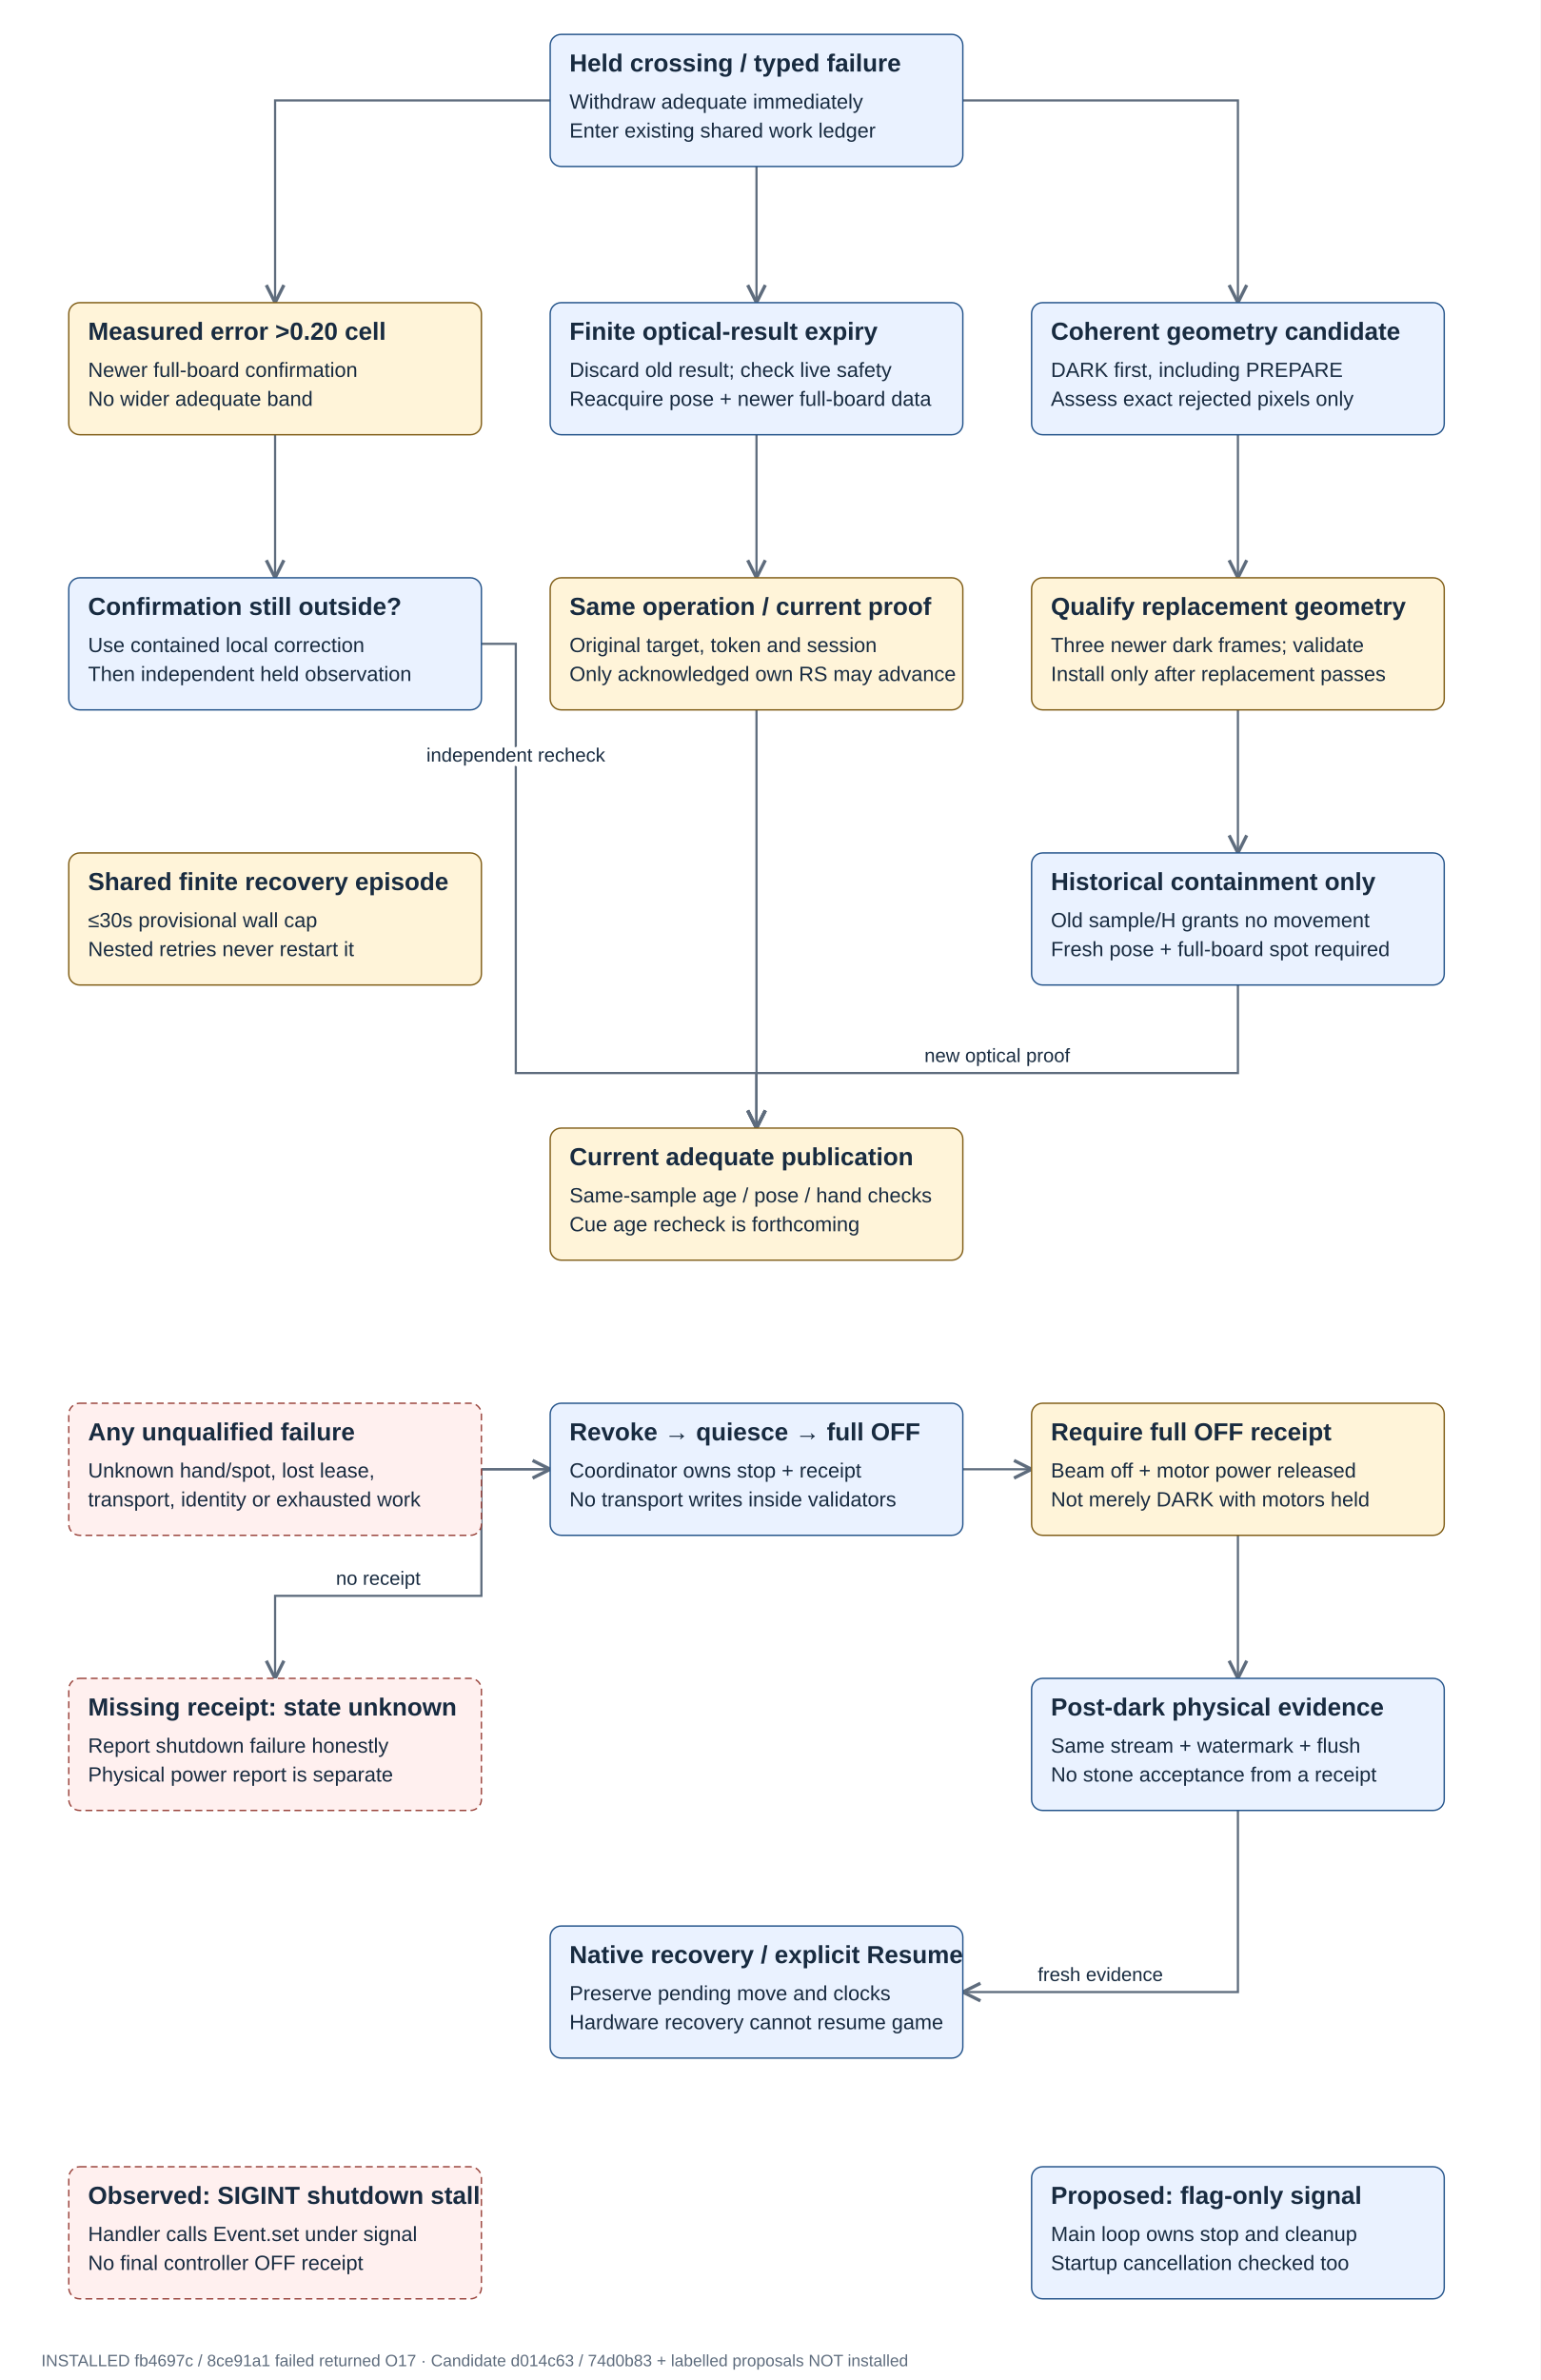
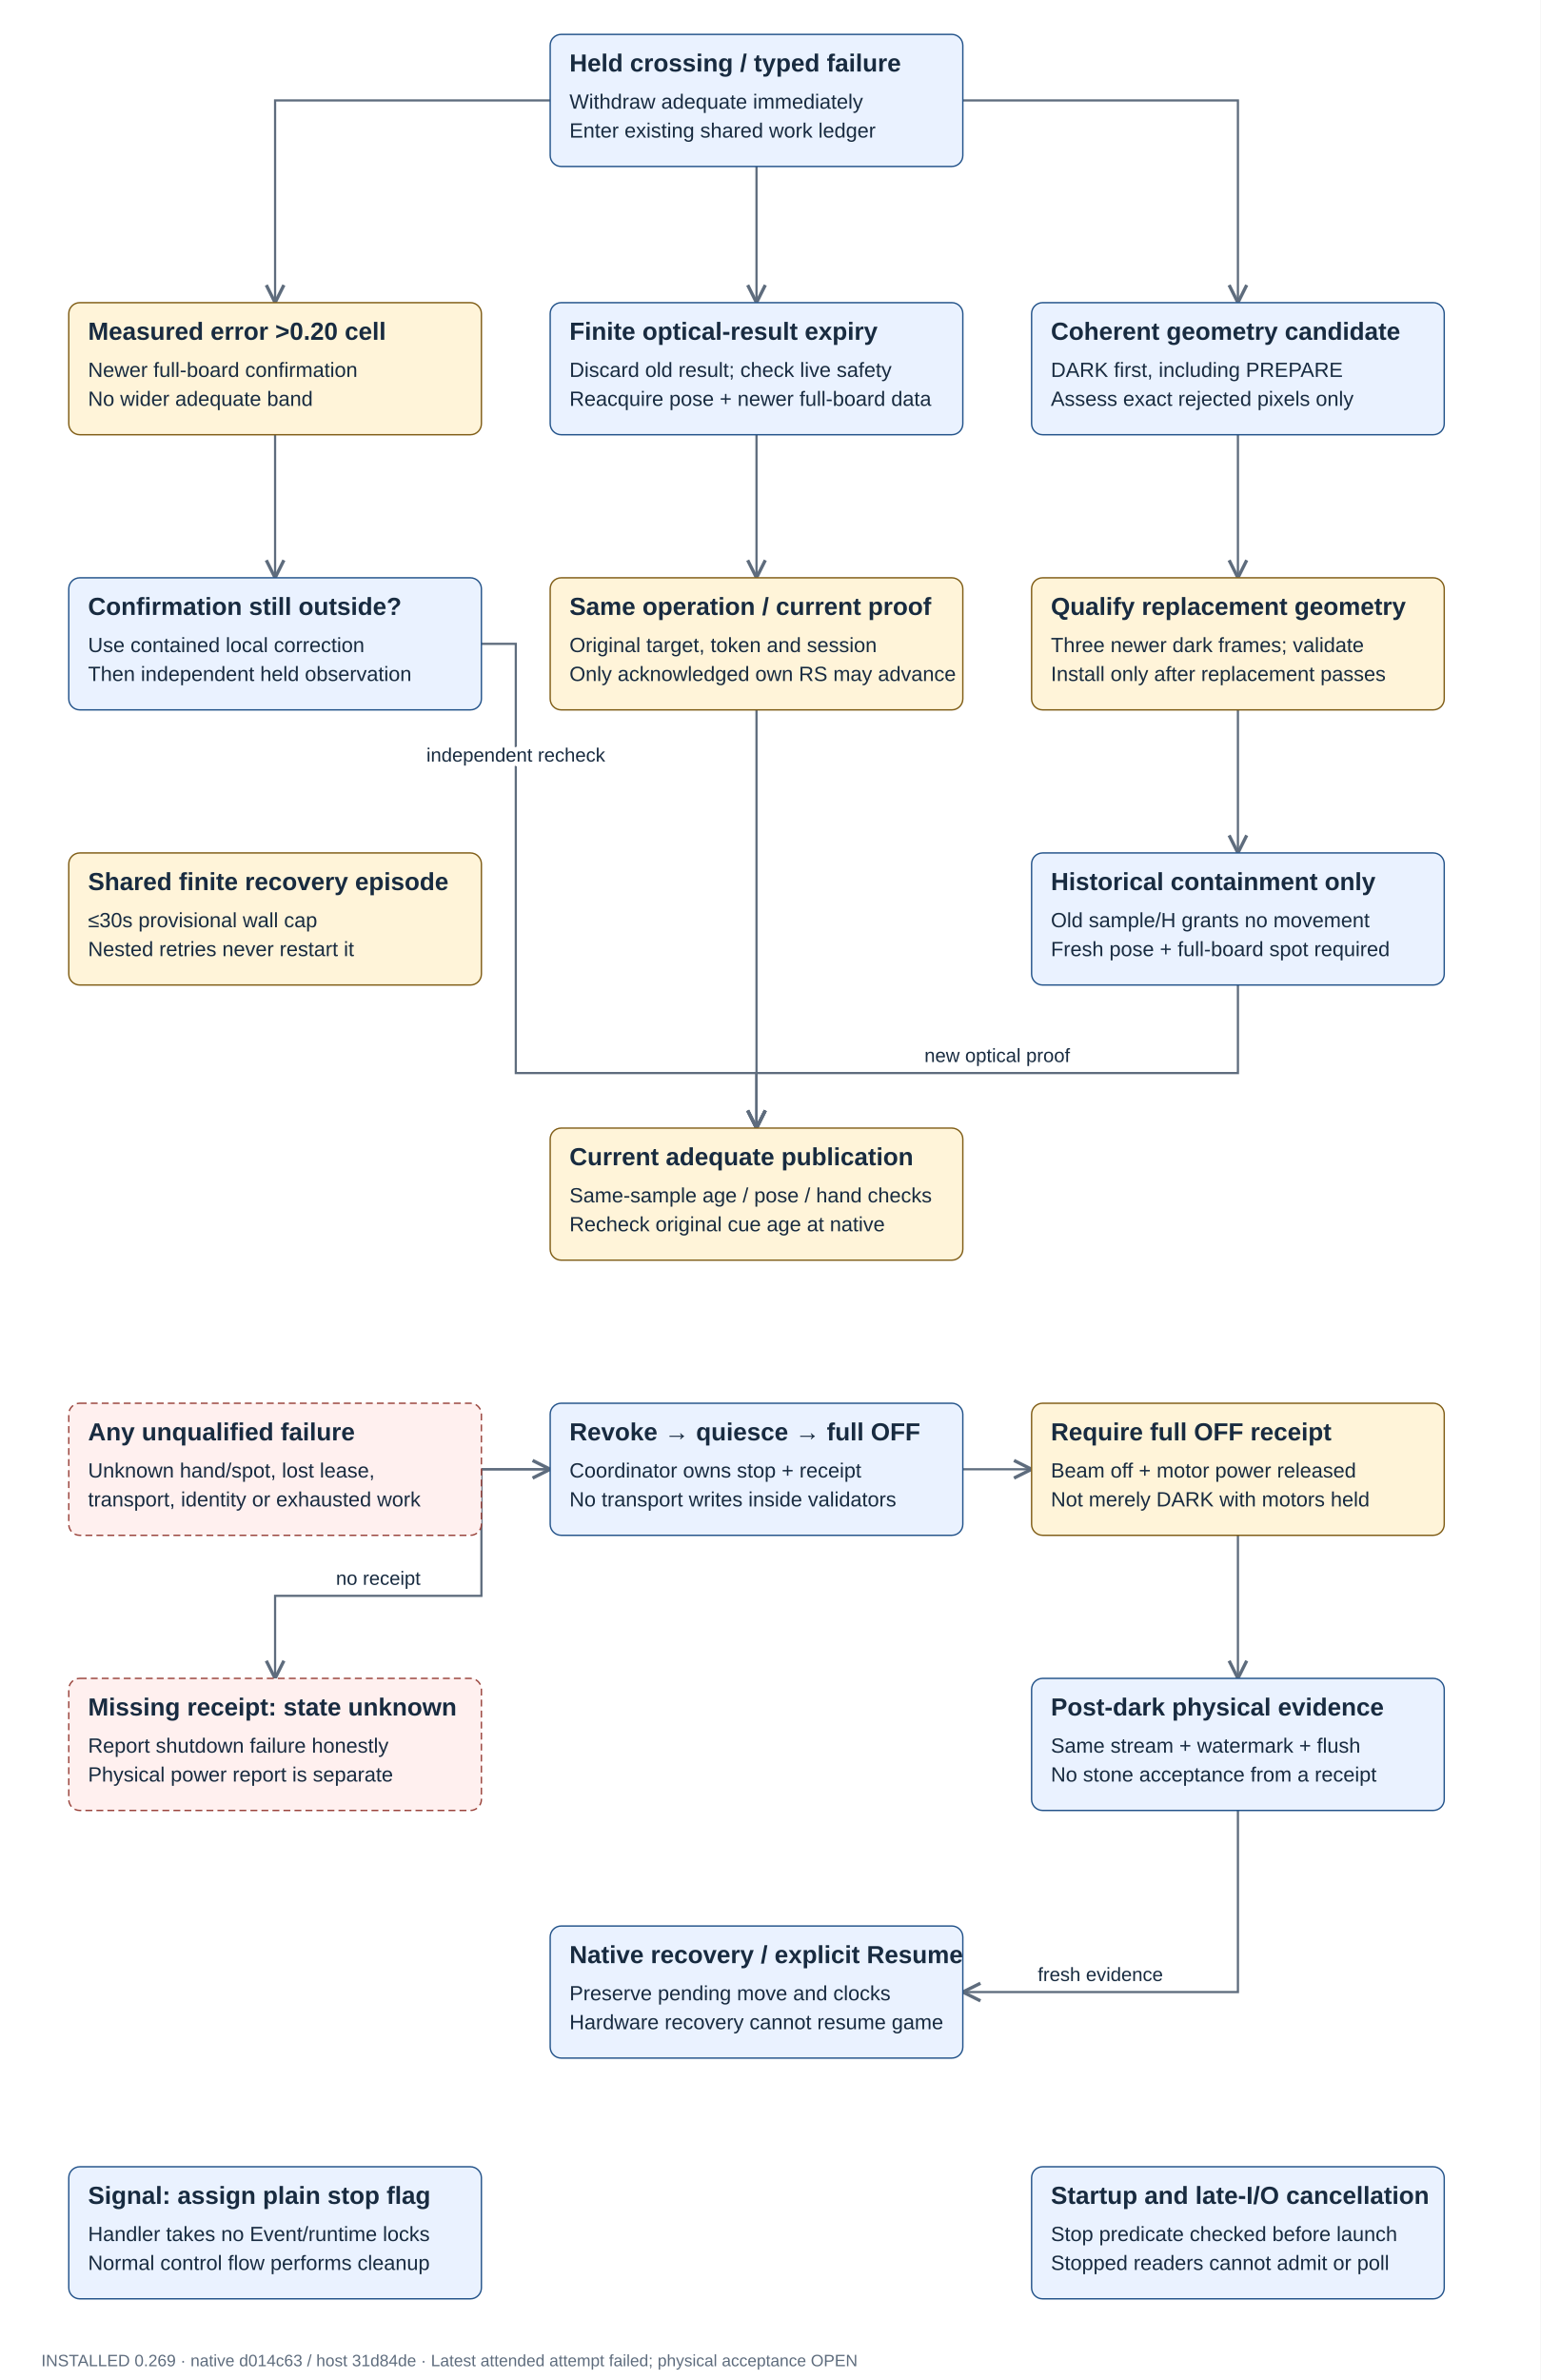
<svg xmlns="http://www.w3.org/2000/svg" viewBox="0 0 1120 1730" width="1120" height="1730" role="img" aria-labelledby="recovery-title recovery-desc">
  <defs>
    <marker id="arrow" markerWidth="10" markerHeight="10" refX="9" refY="5" orient="auto-start-reverse">
      <path d="M 1 1 L 9 5 L 1 9" fill="none" stroke="#5e6c7d" stroke-width="1.5" />
    </marker>
  </defs>
  <style>text{font-family:Arial,Helvetica,sans-serif;fill:#182b40}.edge-label{font-size:14px;paint-order:stroke;stroke:#fff;stroke-width:7px;stroke-linejoin:round}.node-title{font-size:18px;font-weight:600}.node-body{font-size:15px}</style>
  <rect width="100%" height="100%" fill="#fff" />
  <polyline points="400.0,73.0 200,73.0 200,155 200.0,220.0" fill="none" stroke="#5e6c7d" stroke-width="1.6" marker-end="url(#arrow)" />
  <polyline points="550.0,121.0 550.0,220.0" fill="none" stroke="#5e6c7d" stroke-width="1.6" marker-end="url(#arrow)" />
  <polyline points="700.0,73.0 900,73.0 900,155 900.0,220.0" fill="none" stroke="#5e6c7d" stroke-width="1.6" marker-end="url(#arrow)" />
  <polyline points="200.0,316.0 200.0,420.0" fill="none" stroke="#5e6c7d" stroke-width="1.6" marker-end="url(#arrow)" />
  <polyline points="350.0,468.0 375,468 375,780 550,780 550.0,820.0" fill="none" stroke="#5e6c7d" stroke-width="1.6" marker-end="url(#arrow)" />
  <text class="edge-label" x="375.0" y="553.6" text-anchor="middle">independent recheck</text>
  <polyline points="550.0,316.0 550.0,420.0" fill="none" stroke="#5e6c7d" stroke-width="1.6" marker-end="url(#arrow)" />
  <polyline points="550.0,516.0 550.0,820.0" fill="none" stroke="#5e6c7d" stroke-width="1.6" marker-end="url(#arrow)" />
  <polyline points="900.0,316.0 900.0,420.0" fill="none" stroke="#5e6c7d" stroke-width="1.6" marker-end="url(#arrow)" />
  <polyline points="900.0,516.0 900.0,620.0" fill="none" stroke="#5e6c7d" stroke-width="1.6" marker-end="url(#arrow)" />
  <polyline points="900.0,716.0 900,780 550,780 550.0,820.0" fill="none" stroke="#5e6c7d" stroke-width="1.6" marker-end="url(#arrow)" />
  <text class="edge-label" x="725.0" y="772.0" text-anchor="middle">new optical proof</text>
  <polyline points="350.0,1068.0 400.0,1068.0" fill="none" stroke="#5e6c7d" stroke-width="1.6" marker-end="url(#arrow)" />
  <polyline points="700.0,1068.0 750.0,1068.0" fill="none" stroke="#5e6c7d" stroke-width="1.6" marker-end="url(#arrow)" />
  <polyline points="400.0,1068.0 350,1068 350,1160 200,1160 200.0,1220.0" fill="none" stroke="#5e6c7d" stroke-width="1.6" marker-end="url(#arrow)" />
  <text class="edge-label" x="275.0" y="1152.0" text-anchor="middle">no receipt</text>
  <polyline points="900.0,1116.0 900.0,1220.0" fill="none" stroke="#5e6c7d" stroke-width="1.6" marker-end="url(#arrow)" />
  <polyline points="900.0,1316.0 900,1448 700.0,1448.0" fill="none" stroke="#5e6c7d" stroke-width="1.6" marker-end="url(#arrow)" />
  <text class="edge-label" x="800.0" y="1440.0" text-anchor="middle">fresh evidence</text>
  <g data-node="input">
    <rect x="400" y="25" width="300" height="96" rx="8" fill="#eaf2ff" stroke="#23538a" />
    <text class="node-title" x="414" y="52">Held crossing / typed failure</text>
    <text class="node-body" x="414" y="79">Withdraw adequate immediately</text>
    <text class="node-body" x="414" y="100">Enter existing shared work ledger</text>
  </g>
  <g data-node="cross">
    <rect x="50" y="220" width="300" height="96" rx="8" fill="#fff4d9" stroke="#805d16" />
    <text class="node-title" x="64" y="247">Measured error &gt;0.20 cell</text>
    <text class="node-body" x="64" y="274">Newer full-board confirmation</text>
    <text class="node-body" x="64" y="295">No wider adequate band</text>
  </g>
  <g data-node="expiry">
    <rect x="400" y="220" width="300" height="96" rx="8" fill="#eaf2ff" stroke="#23538a" />
    <text class="node-title" x="414" y="247">Finite optical-result expiry</text>
    <text class="node-body" x="414" y="274">Discard old result; check live safety</text>
    <text class="node-body" x="414" y="295">Reacquire pose + newer full-board data</text>
  </g>
  <g data-node="geometry">
    <rect x="750" y="220" width="300" height="96" rx="8" fill="#eaf2ff" stroke="#23538a" />
    <text class="node-title" x="764" y="247">Coherent geometry candidate</text>
    <text class="node-body" x="764" y="274">DARK first, including PREPARE</text>
    <text class="node-body" x="764" y="295">Assess exact rejected pixels only</text>
  </g>
  <g data-node="confirm">
    <rect x="50" y="420" width="300" height="96" rx="8" fill="#eaf2ff" stroke="#23538a" />
    <text class="node-title" x="64" y="447">Confirmation still outside?</text>
    <text class="node-body" x="64" y="474">Use contained local correction</text>
    <text class="node-body" x="64" y="495">Then independent held observation</text>
  </g>
  <g data-node="fresh">
    <rect x="400" y="420" width="300" height="96" rx="8" fill="#fff4d9" stroke="#805d16" />
    <text class="node-title" x="414" y="447">Same operation / current proof</text>
    <text class="node-body" x="414" y="474">Original target, token and session</text>
    <text class="node-body" x="414" y="495">Only acknowledged own RS may advance</text>
  </g>
  <g data-node="fit">
    <rect x="750" y="420" width="300" height="96" rx="8" fill="#fff4d9" stroke="#805d16" />
    <text class="node-title" x="764" y="447">Qualify replacement geometry</text>
    <text class="node-body" x="764" y="474">Three newer dark frames; validate</text>
    <text class="node-body" x="764" y="495">Install only after replacement passes</text>
  </g>
  <g data-node="hint">
    <rect x="750" y="620" width="300" height="96" rx="8" fill="#eaf2ff" stroke="#23538a" />
    <text class="node-title" x="764" y="647">Historical containment only</text>
    <text class="node-body" x="764" y="674">Old sample/H grants no movement</text>
    <text class="node-body" x="764" y="695">Fresh pose + full-board spot required</text>
  </g>
  <g data-node="adequate">
    <rect x="400" y="820" width="300" height="96" rx="8" fill="#fff4d9" stroke="#805d16" />
    <text class="node-title" x="414" y="847">Current adequate publication</text>
    <text class="node-body" x="414" y="874">Same-sample age / pose / hand checks</text>
-     <text class="node-body" x="414" y="895">Cue age recheck is forthcoming</text>
+     <text class="node-body" x="414" y="895">Recheck original cue age at native</text>
  </g>
  <g data-node="lease">
    <rect x="50" y="620" width="300" height="96" rx="8" fill="#fff4d9" stroke="#805d16" />
    <text class="node-title" x="64" y="647">Shared finite recovery episode</text>
    <text class="node-body" x="64" y="674">≤30s provisional wall cap</text>
    <text class="node-body" x="64" y="695">Nested retries never restart it</text>
  </g>
  <g data-node="failure">
    <rect x="50" y="1020" width="300" height="96" rx="8" fill="#fff0ef" stroke="#99433b" stroke-dasharray="5 3" />
    <text class="node-title" x="64" y="1047">Any unqualified failure</text>
    <text class="node-body" x="64" y="1074">Unknown hand/spot, lost lease,</text>
    <text class="node-body" x="64" y="1095">transport, identity or exhausted work</text>
  </g>
  <g data-node="cancel">
    <rect x="400" y="1020" width="300" height="96" rx="8" fill="#eaf2ff" stroke="#23538a" />
    <text class="node-title" x="414" y="1047">Revoke → quiesce → full OFF</text>
    <text class="node-body" x="414" y="1074">Coordinator owns stop + receipt</text>
    <text class="node-body" x="414" y="1095">No transport writes inside validators</text>
  </g>
  <g data-node="off">
    <rect x="750" y="1020" width="300" height="96" rx="8" fill="#fff4d9" stroke="#805d16" />
    <text class="node-title" x="764" y="1047">Require full OFF receipt</text>
    <text class="node-body" x="764" y="1074">Beam off + motor power released</text>
    <text class="node-body" x="764" y="1095">Not merely DARK with motors held</text>
  </g>
  <g data-node="dark">
    <rect x="750" y="1220" width="300" height="96" rx="8" fill="#eaf2ff" stroke="#23538a" />
    <text class="node-title" x="764" y="1247">Post-dark physical evidence</text>
    <text class="node-body" x="764" y="1274">Same stream + watermark + flush</text>
    <text class="node-body" x="764" y="1295">No stone acceptance from a receipt</text>
  </g>
  <g data-node="resume">
    <rect x="400" y="1400" width="300" height="96" rx="8" fill="#eaf2ff" stroke="#23538a" />
    <text class="node-title" x="414" y="1427">Native recovery / explicit Resume</text>
    <text class="node-body" x="414" y="1454">Preserve pending move and clocks</text>
    <text class="node-body" x="414" y="1475">Hardware recovery cannot resume game</text>
  </g>
  <g data-node="nooff">
    <rect x="50" y="1220" width="300" height="96" rx="8" fill="#fff0ef" stroke="#99433b" stroke-dasharray="5 3" />
    <text class="node-title" x="64" y="1247">Missing receipt: state unknown</text>
    <text class="node-body" x="64" y="1274">Report shutdown failure honestly</text>
    <text class="node-body" x="64" y="1295">Physical power report is separate</text>
  </g>
-   <g data-node="signalstall">
-     <rect x="50" y="1575" width="300" height="96" rx="8" fill="#fff0ef" stroke="#99433b" stroke-dasharray="5 3" />
-     <text class="node-title" x="64" y="1602">Observed: SIGINT shutdown stall</text>
-     <text class="node-body" x="64" y="1629">Handler calls Event.set under signal</text>
-     <text class="node-body" x="64" y="1650">No final controller OFF receipt</text>
+   <g data-node="signal">
+     <rect x="50" y="1575" width="300" height="96" rx="8" fill="#eaf2ff" stroke="#23538a" />
+     <text class="node-title" x="64" y="1602">Signal: assign plain stop flag</text>
+     <text class="node-body" x="64" y="1629">Handler takes no Event/runtime locks</text>
+     <text class="node-body" x="64" y="1650">Normal control flow performs cleanup</text>
  </g>
-   <g data-node="signalproposal">
+   <g data-node="startupstop">
    <rect x="750" y="1575" width="300" height="96" rx="8" fill="#eaf2ff" stroke="#23538a" />
-     <text class="node-title" x="764" y="1602">Proposed: flag-only signal</text>
-     <text class="node-body" x="764" y="1629">Main loop owns stop and cleanup</text>
-     <text class="node-body" x="764" y="1650">Startup cancellation checked too</text>
+     <text class="node-title" x="764" y="1602">Startup and late-I/O cancellation</text>
+     <text class="node-body" x="764" y="1629">Stop predicate checked before launch</text>
+     <text class="node-body" x="764" y="1650">Stopped readers cannot admit or poll</text>
  </g>
-   <text x="30" y="1720" style="font-size:12px;fill:#5e6c7d">INSTALLED fb4697c / 8ce91a1 failed returned O17 · Candidate d014c63 / 74d0b83 + labelled proposals NOT installed</text>
+   <text x="30" y="1720" style="font-size:12px;fill:#5e6c7d">INSTALLED 0.269 · native d014c63 / host 31d84de · Latest attended attempt failed; physical acceptance OPEN</text>
</svg>
